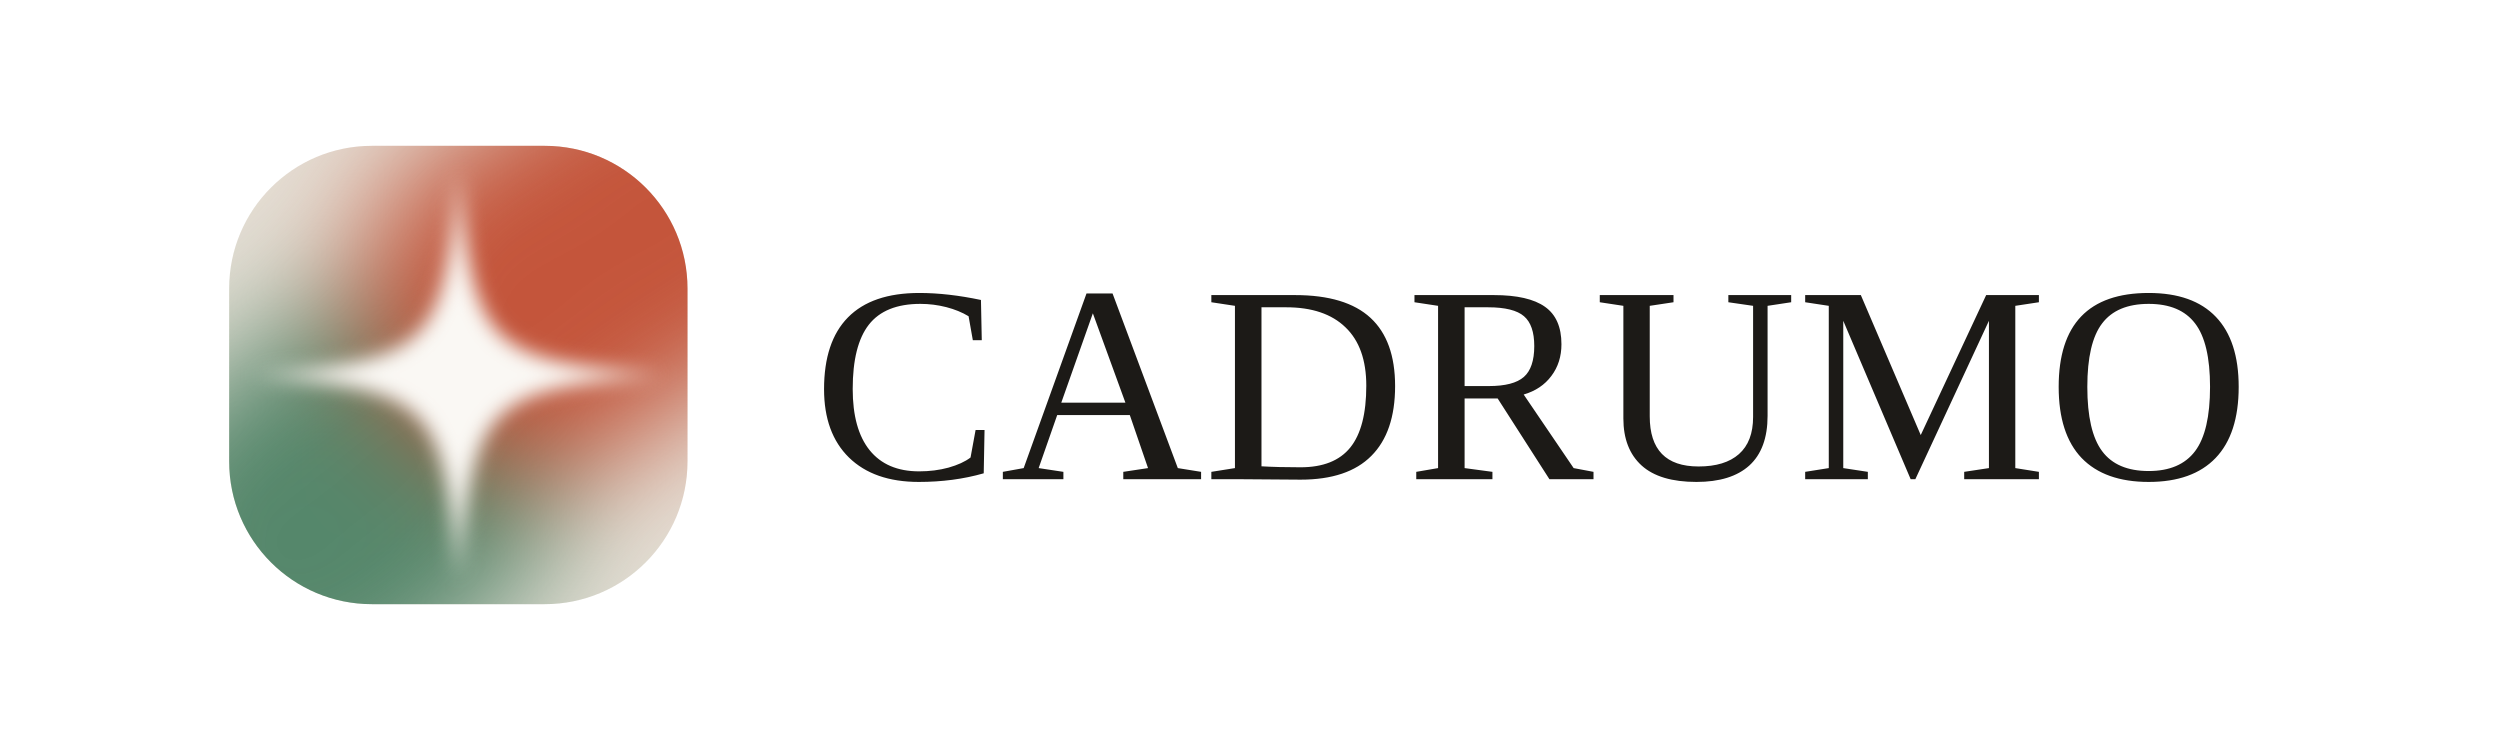
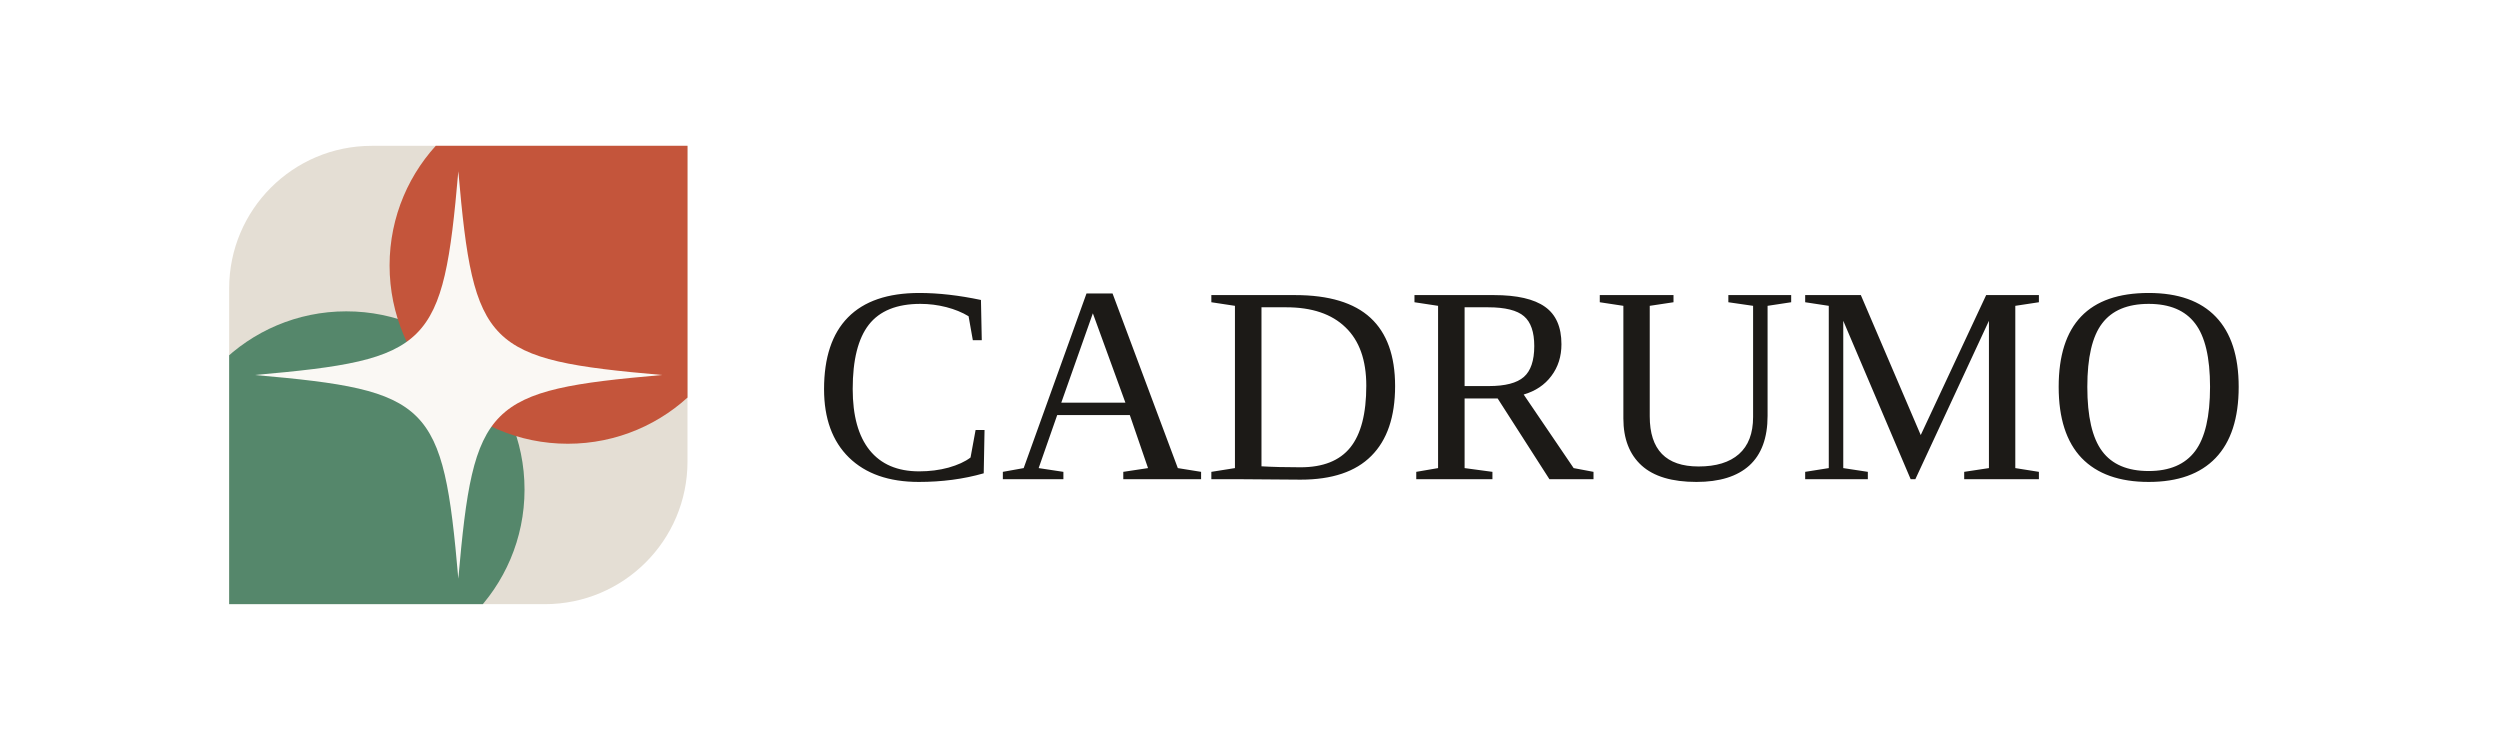
<svg xmlns="http://www.w3.org/2000/svg" width="240" height="72" viewBox="0 0 240 72" fill="none" role="img" aria-labelledby="title desc">
  <defs>
-     <filter id="cad-glow-l" x="-30" y="-30" width="104" height="104" filterUnits="userSpaceOnUse" color-interpolation-filters="sRGB">
-       <feGaussianBlur stdDeviation="5.7" />
-     </filter>
-     <filter id="cad-star-l" x="0.6" y="0.6" width="42.8" height="42.8" filterUnits="userSpaceOnUse" color-interpolation-filters="sRGB">
-       <feGaussianBlur stdDeviation="0.93" />
-     </filter>
    <clipPath id="cad-tile-l">
-       <rect width="44" height="44" rx="13.7" />
+       <path d="M0 56C0 25.072 25.072 0 56 0H180V124C180 154.928 154.928 180 124 180H0V56Z" />
    </clipPath>
  </defs>
  <g transform="translate(22 14)">
-     <g clip-path="url(#cad-tile-l)">
-       <rect width="44" height="44" rx="13.7" fill="#E4DED4" />
-       <g filter="url(#cad-glow-l)">
-         <circle cx="15.2" cy="31" r="17.1" fill="#55876B" />
-         <circle cx="6.5" cy="38.1" r="17.1" fill="#55876B" />
-         <circle cx="29.6" cy="14.4" r="17.1" fill="#C4553B" />
-         <circle cx="41.6" cy="6.4" r="17.1" fill="#C4553B" />
-       </g>
-       <g filter="url(#cad-star-l)">
-         <path d="M41.56 22C24.67 23.47 23.47 24.67 22 41.56C20.53 24.67 19.33 23.47 2.44 22C19.33 20.53 20.53 19.33 22 2.44C23.47 19.33 24.67 20.53 41.56 22Z" fill="#FAF8F4" />
-       </g>
+     <g transform="scale(0.24444)" clip-path="url(#cad-tile-l)">
+       <path d="M0 56C0 25.072 25.072 0 56 0H180V124C180 154.928 154.928 180 124 180H0V56Z" fill="#E4DED4" />
+       <circle cx="46" cy="135" r="70" fill="#55876B" />
+       <circle cx="133" cy="47" r="70" fill="#C4553B" />
+       <path d="M170 90C100.909 96.022 96.025 100.906 89.999 170C83.975 100.906 79.09 96.022 10 90C79.09 83.974 83.975 79.091 89.999 10C96.025 79.091 100.909 83.974 170 90Z" fill="#FAF8F4" />
    </g>
    <text x="56" y="32" font-family="Instrument Serif, Georgia, 'Times New Roman', serif" font-size="27" fill="#1c1a17">CADRUMO</text>
  </g>
</svg>
